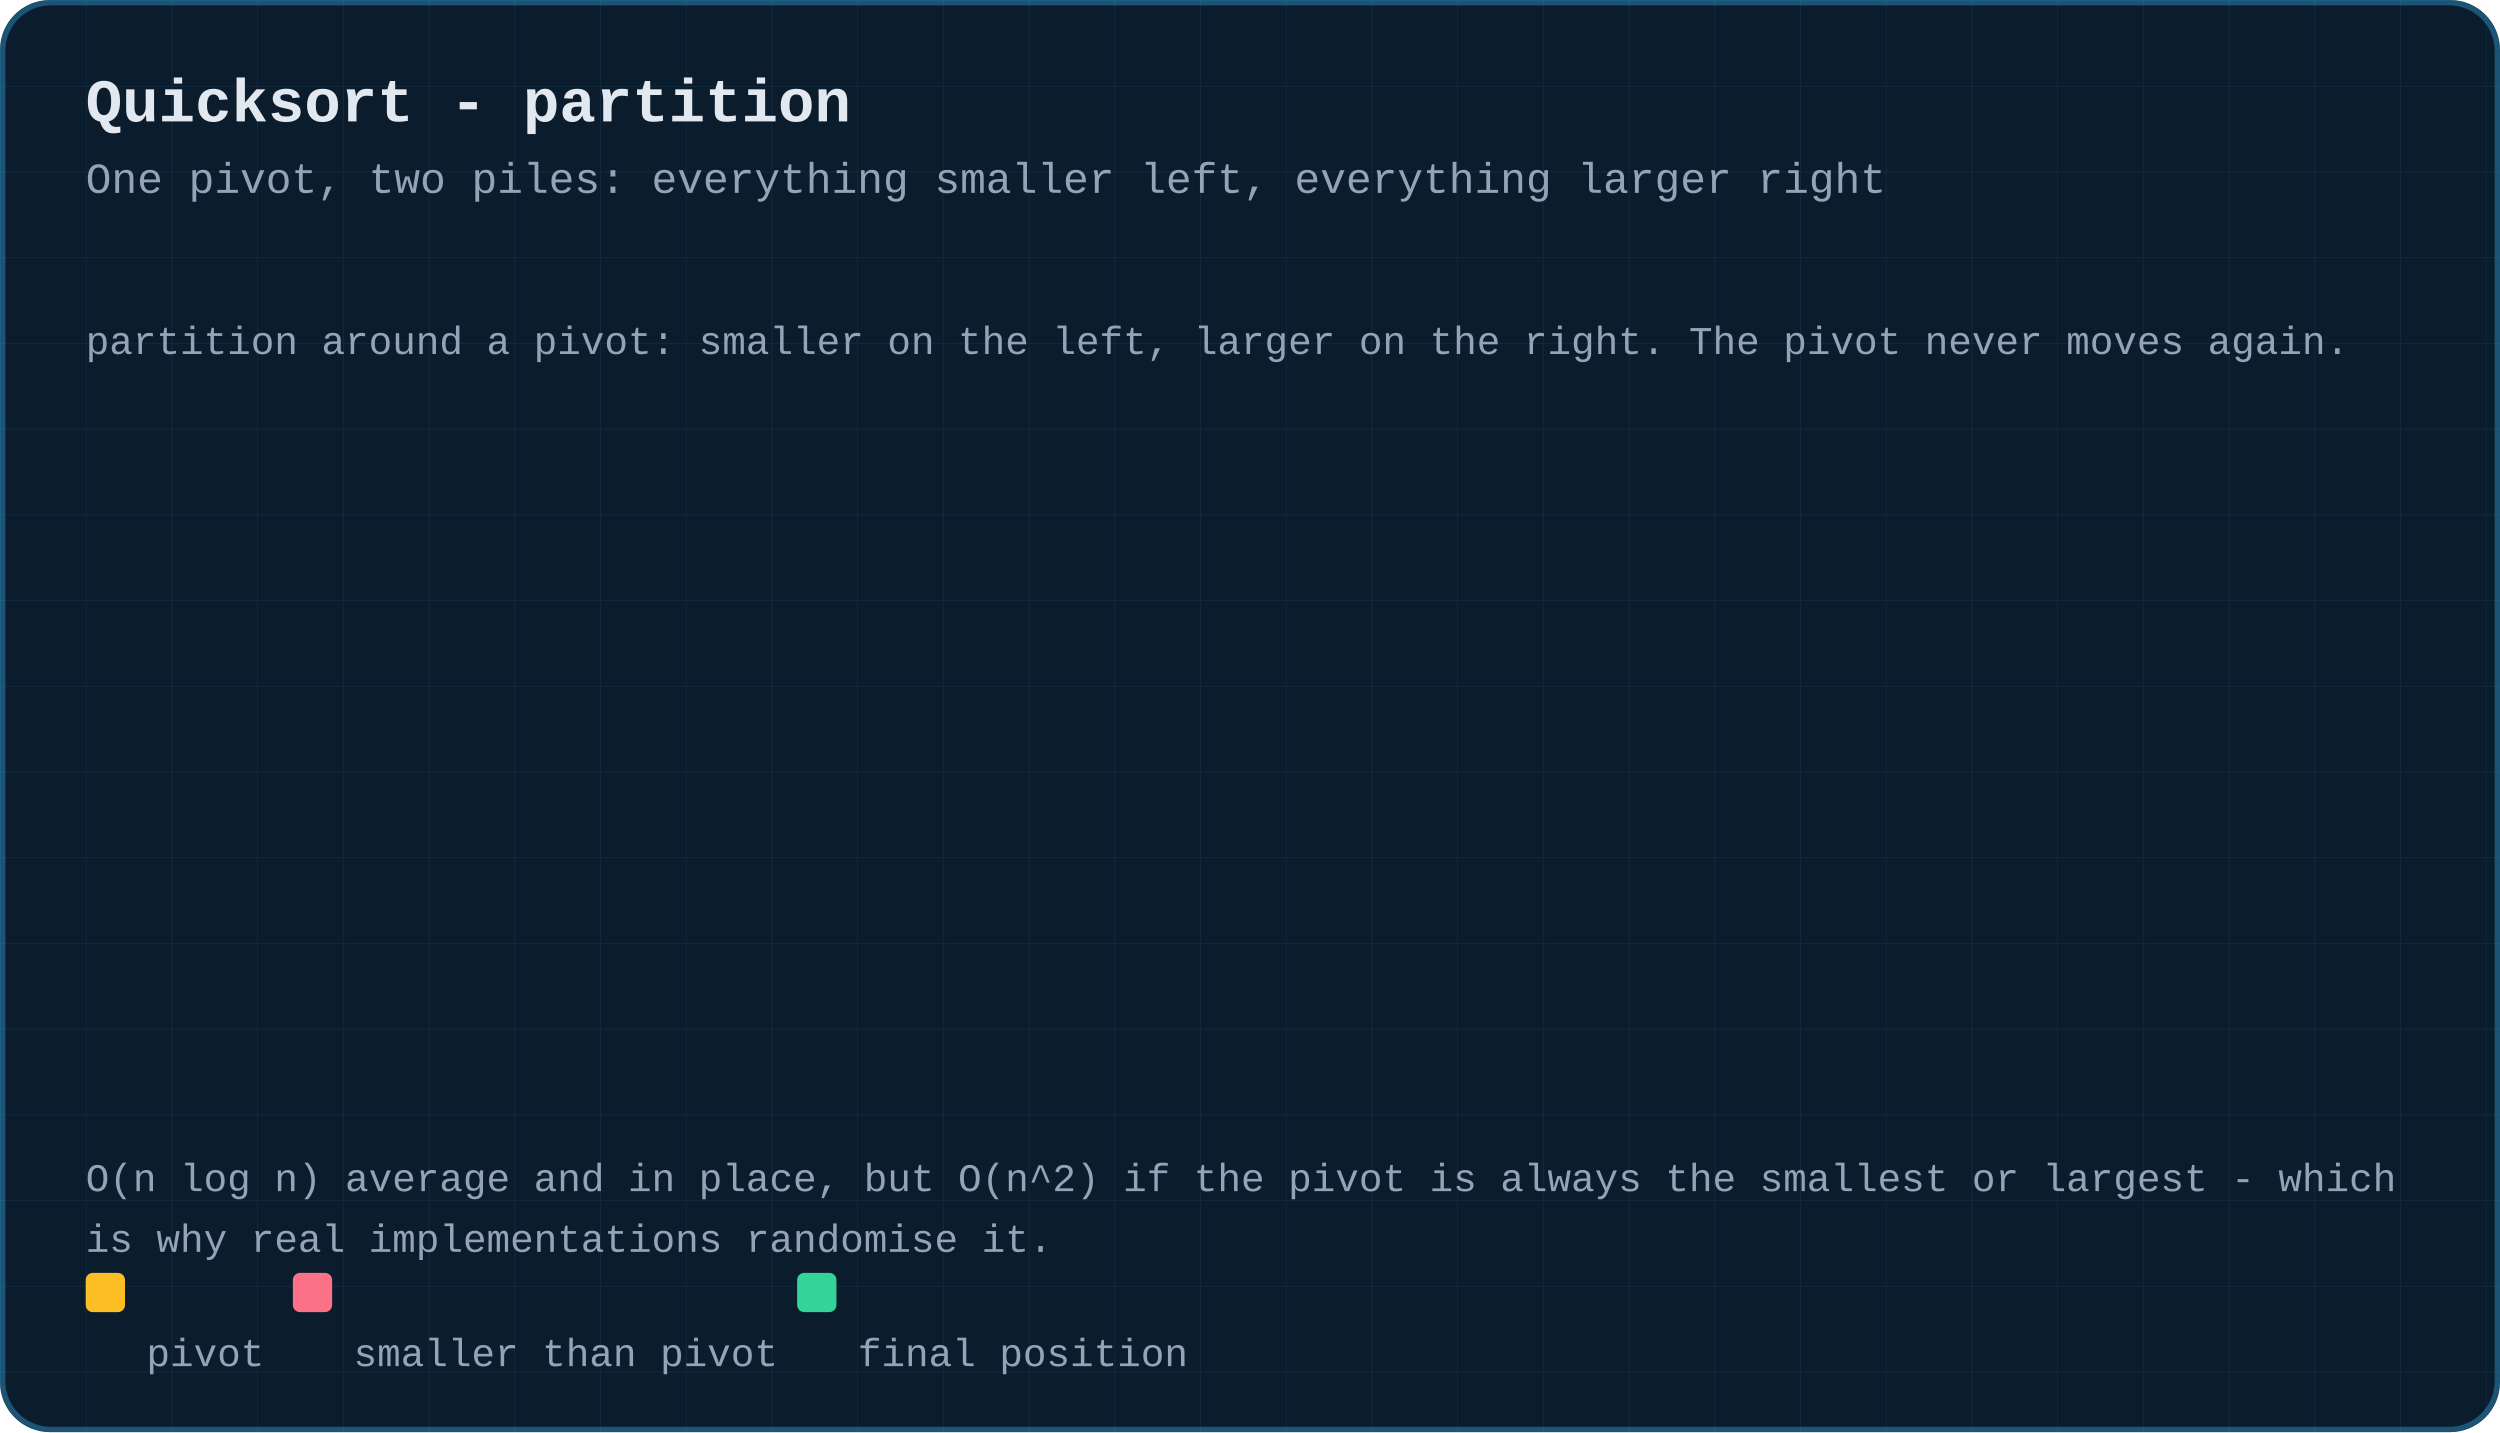
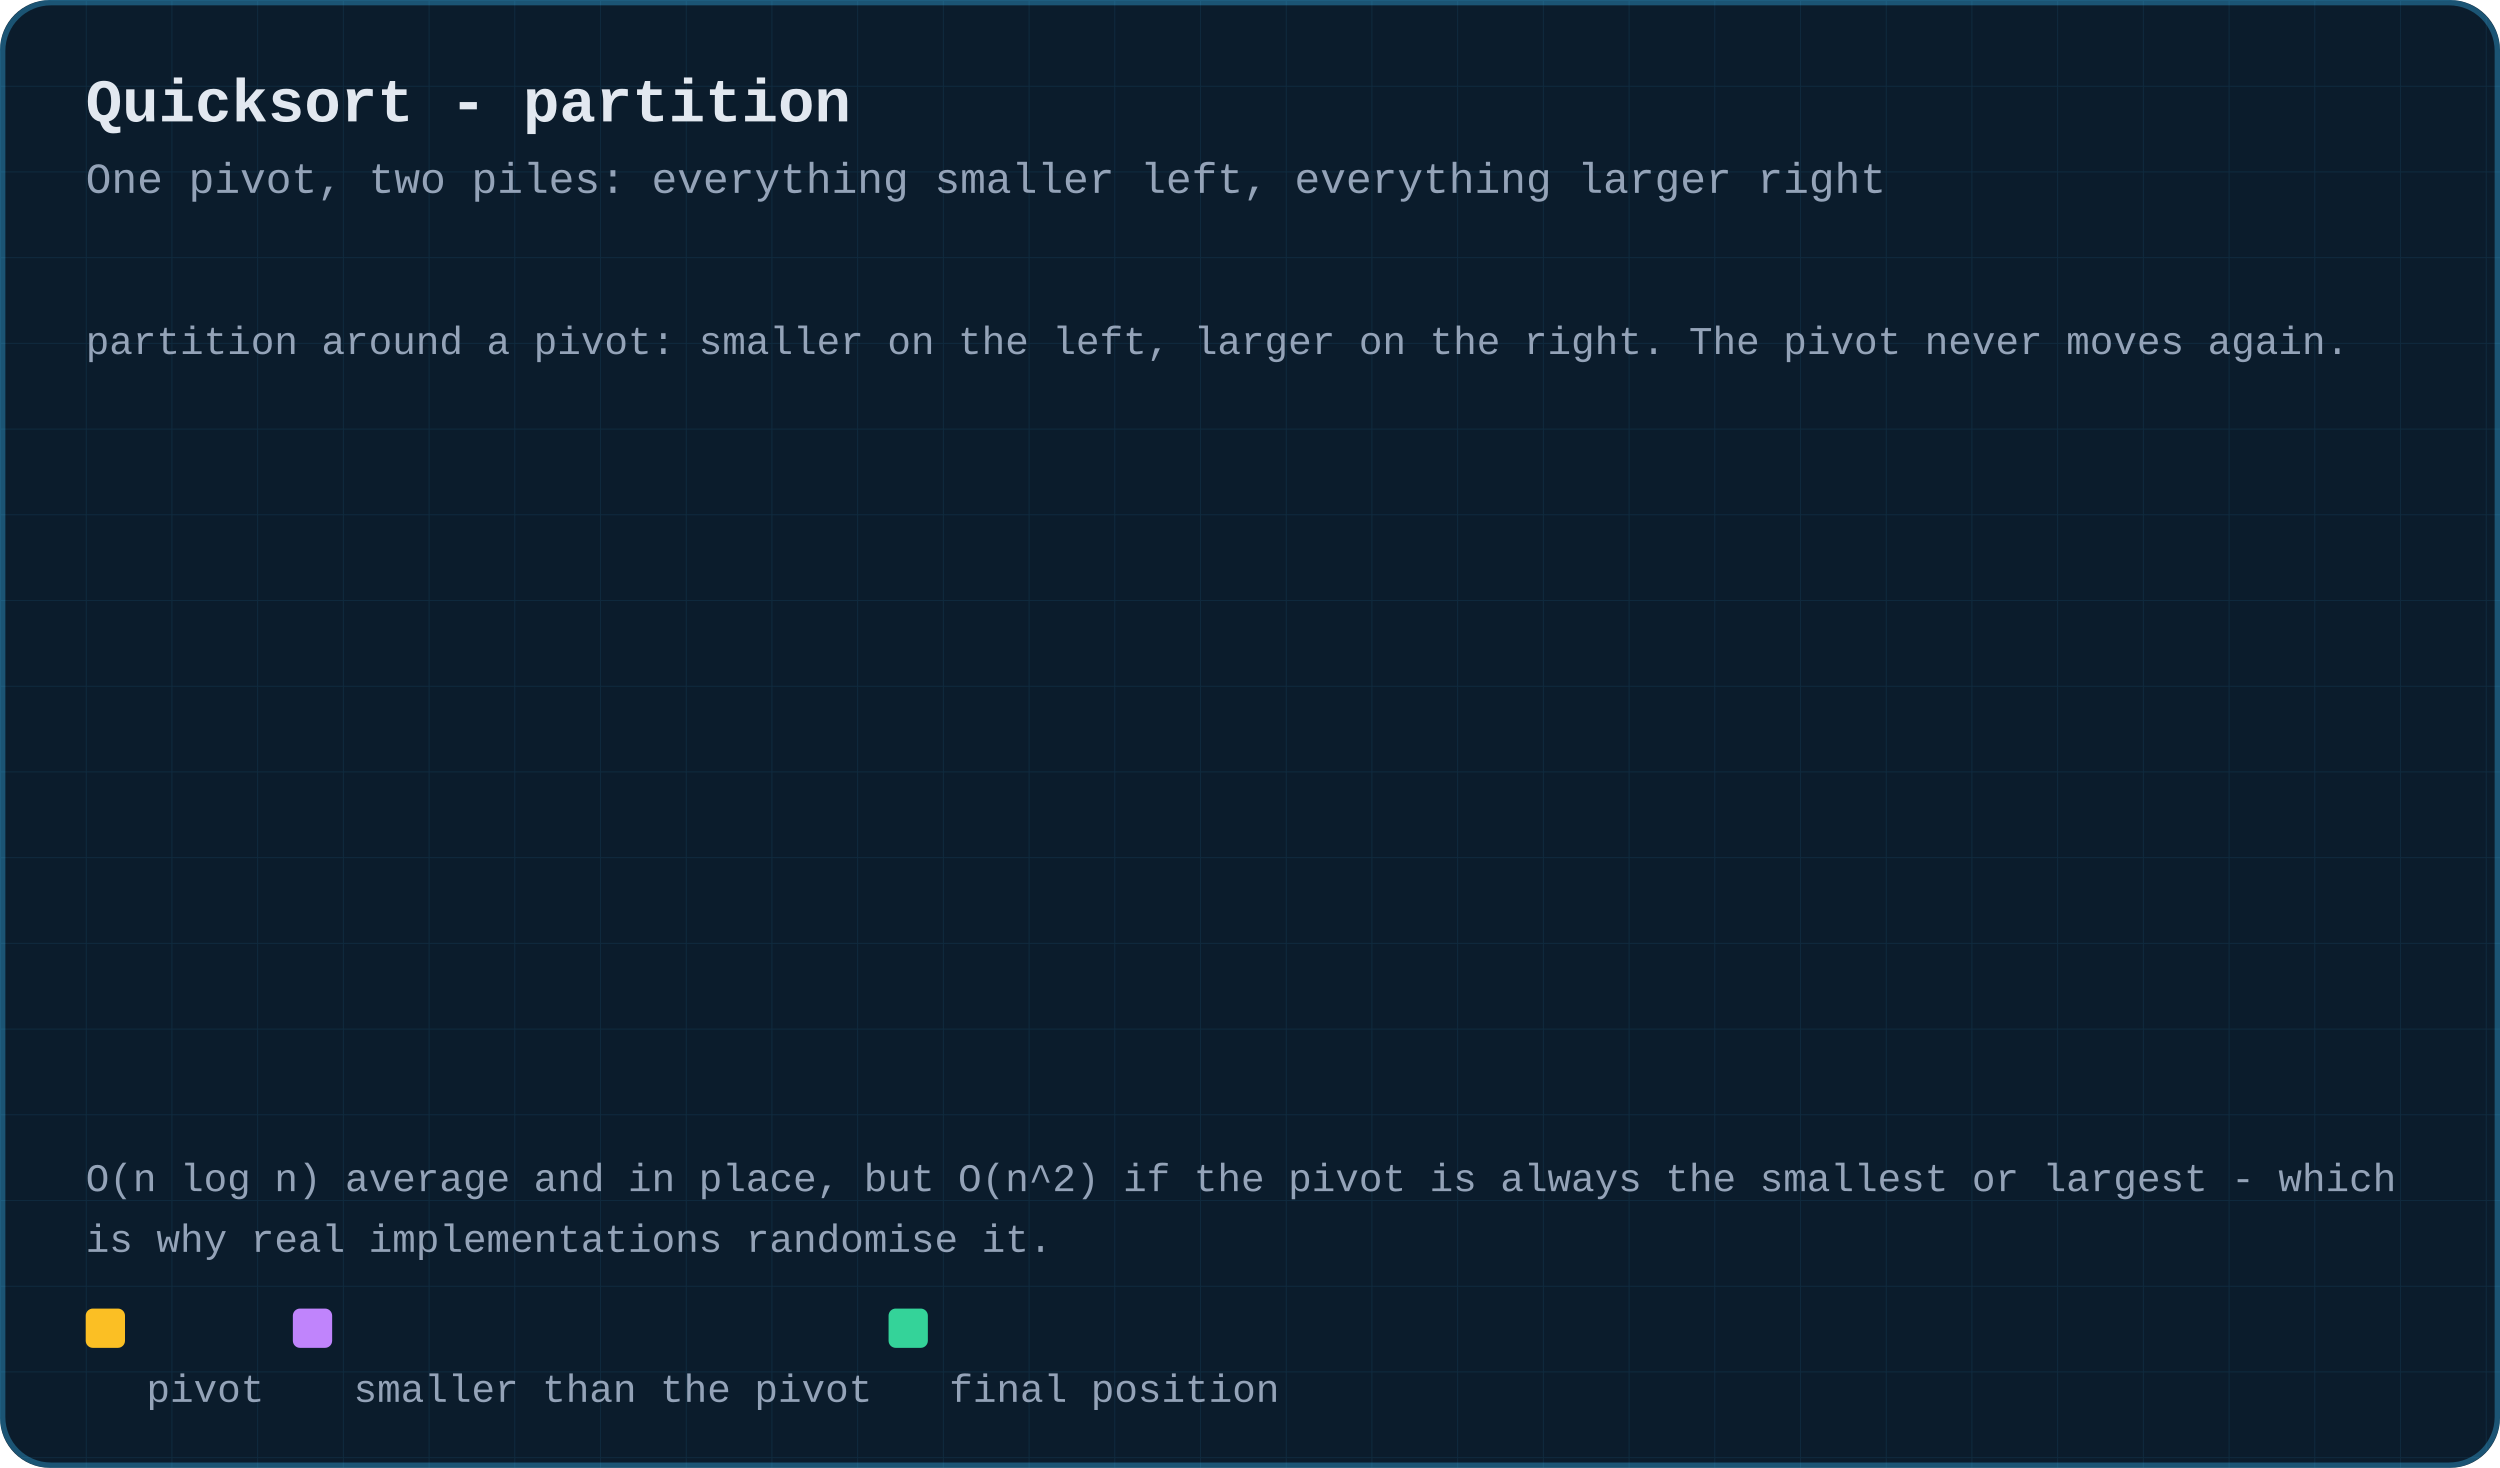
- <svg xmlns="http://www.w3.org/2000/svg" viewBox="0 0 700 401" width="700" height="401" role="img" aria-label="Animation: quicksort partitioning an array around a pivot and locking the pivot into place">
+ <svg xmlns="http://www.w3.org/2000/svg" viewBox="0 0 700 411" width="700" height="411" role="img" aria-label="Animation: quicksort partitioning an array around a pivot and locking the pivot into place">
  <defs>
    <pattern id="g" width="24" height="24" patternUnits="userSpaceOnUse">
      <path d="M24 0H0V24" fill="none" stroke="#38bdf8" stroke-width="0.5" opacity="0.09" />
    </pattern>
    <marker id="ar" viewBox="0 0 10 10" refX="9" refY="5" markerWidth="6" markerHeight="6" orient="auto-start-reverse">
      <path d="M0 0 L10 5 L0 10 z" fill="#38bdf8" />
    </marker>
    <marker id="ara" viewBox="0 0 10 10" refX="9" refY="5" markerWidth="6" markerHeight="6" orient="auto-start-reverse">
      <path d="M0 0 L10 5 L0 10 z" fill="#fbbf24" />
    </marker>
    <marker id="arg" viewBox="0 0 10 10" refX="9" refY="5" markerWidth="6" markerHeight="6" orient="auto-start-reverse">
      <path d="M0 0 L10 5 L0 10 z" fill="#34d399" />
    </marker>
  </defs>
  <style>
  text{font-family:ui-monospace, SFMono-Regular, Menlo, Consolas, 'Liberation Mono', monospace;dominant-baseline:middle}
  .title{fill:#e2e8f0;font-size:17px;font-weight:700;dominant-baseline:auto}
  .sub{fill:#94a3b8;font-size:12px;dominant-baseline:auto}
  .lbl{fill:#94a3b8;font-size:11px;text-anchor:middle}
  .lbl-l{fill:#94a3b8;font-size:11px}
  .val{fill:#e2e8f0;font-size:16px;text-anchor:middle;font-weight:600}
  .idx{fill:#64748b;font-size:10px;text-anchor:middle}
  .cell{fill:#0f2438;stroke:#38bdf8;stroke-width:1.5;rx:4}
  .step{fill:#fbbf24;font-size:12px;font-weight:700}
  .edge{stroke:#38bdf8;stroke-width:1.6;fill:none}
  .frm{opacity:0}
-   #fr0{animation:fk0 11s infinite}
+   #fr0{animation:fk0 12s infinite}
  @keyframes fk0{0%{opacity:1} 20.39%{opacity:1} 20.4%{opacity:0} 100%{opacity:0}}
-   #fr1{animation:fk1 11s infinite}
+   #fr1{animation:fk1 12s infinite}
  @keyframes fk1{0%{opacity:0} 20.39%{opacity:0} 20.4%{opacity:1} 36.79%{opacity:1} 36.8%{opacity:0} 100%{opacity:0}}
-   #fr2{animation:fk2 11s infinite}
+   #fr2{animation:fk2 12s infinite}
  @keyframes fk2{0%{opacity:0} 36.79%{opacity:0} 36.8%{opacity:1} 53.19%{opacity:1} 53.2%{opacity:0} 100%{opacity:0}}
-   #fr3{animation:fk3 11s infinite}
+   #fr3{animation:fk3 12s infinite}
  @keyframes fk3{0%{opacity:0} 53.19%{opacity:0} 53.2%{opacity:1} 69.59%{opacity:1} 69.6%{opacity:0} 100%{opacity:0}}
-   #fr4{animation:fk4 11s infinite}
+   #fr4{animation:fk4 12s infinite}
  @keyframes fk4{0%{opacity:0} 69.59%{opacity:0} 69.6%{opacity:1} 100%{opacity:1}}

  </style>
-   <rect x="0" y="0" width="700" height="401" rx="14" fill="#0b1c2c" />
-   <rect x="0" y="0" width="700" height="401" rx="14" fill="url(#g)" />
-   <rect x="0.75" y="0.75" width="698.5" height="399.5" rx="13.5" fill="none" stroke="#38bdf8" stroke-width="1.5" opacity="0.35" />
+   <rect x="0" y="0" width="700" height="411" rx="14" fill="#0b1c2c" />
+   <rect x="0" y="0" width="700" height="411" rx="14" fill="url(#g)" />
+   <rect x="0.75" y="0.75" width="698.5" height="409.5" rx="13.5" fill="none" stroke="#38bdf8" stroke-width="1.5" opacity="0.35" />
  <text class="title" x="24" y="34">Quicksort - partition</text>
  <text class="sub" x="24" y="54">One pivot, two piles: everything smaller left, everything larger right</text>
  <text class="lbl-l hdrline" x="24" y="96">partition around a pivot: smaller on the left, larger on the right. The pivot never moves again.</text>
  <g transform="translate(0,0.4)">
    <g id="fr0" class="frm">
      <g opacity="1">
-         <rect x="110" y="210" width="58" height="52" rx="5" fill="#0f2438" stroke="#38bdf8" stroke-width="2" />
-         <text x="139.0" y="236.0" font-size="16" font-weight="600" fill="#e2e8f0" text-anchor="middle" dominant-baseline="middle">38</text>
-       </g>
-       <text x="139.0" y="278" font-size="10" fill="#64748b" text-anchor="middle">0</text>
-       <g opacity="1">
-         <rect x="186" y="210" width="58" height="52" rx="5" fill="#0f2438" stroke="#38bdf8" stroke-width="2" />
-         <text x="215.0" y="236.0" font-size="16" font-weight="600" fill="#e2e8f0" text-anchor="middle" dominant-baseline="middle">27</text>
-       </g>
-       <text x="215.0" y="278" font-size="10" fill="#64748b" text-anchor="middle">1</text>
-       <g opacity="1">
-         <rect x="262" y="210" width="58" height="52" rx="5" fill="#0f2438" stroke="#38bdf8" stroke-width="2" />
-         <text x="291.0" y="236.0" font-size="16" font-weight="600" fill="#e2e8f0" text-anchor="middle" dominant-baseline="middle">43</text>
-       </g>
-       <text x="291.0" y="278" font-size="10" fill="#64748b" text-anchor="middle">2</text>
-       <g opacity="1">
-         <rect x="338" y="210" width="58" height="52" rx="5" fill="#0f2438" stroke="#38bdf8" stroke-width="2" />
-         <text x="367.0" y="236.0" font-size="16" font-weight="600" fill="#e2e8f0" text-anchor="middle" dominant-baseline="middle">9</text>
-       </g>
-       <text x="367.0" y="278" font-size="10" fill="#64748b" text-anchor="middle">3</text>
-       <g opacity="1">
-         <rect x="414" y="210" width="58" height="52" rx="5" fill="#0f2438" stroke="#38bdf8" stroke-width="2" />
-         <text x="443.0" y="236.0" font-size="16" font-weight="600" fill="#e2e8f0" text-anchor="middle" dominant-baseline="middle">82</text>
-       </g>
-       <text x="443.0" y="278" font-size="10" fill="#64748b" text-anchor="middle">4</text>
-       <g opacity="1">
-         <rect x="490" y="210" width="58" height="52" rx="5" fill="#0f2438" stroke="#fbbf24" stroke-width="2" />
-         <text x="519.0" y="236.0" font-size="16" font-weight="600" fill="#fbbf24" text-anchor="middle" dominant-baseline="middle">10</text>
-       </g>
-       <text x="519.0" y="278" font-size="10" fill="#64748b" text-anchor="middle">5</text>
-       <text class="step" x="24" y="150">choose the last element, 10, as the pivot</text>
+         <rect x="92" y="210" width="58" height="52" rx="5" fill="#0f2438" stroke="#38bdf8" stroke-width="2" />
+         <text x="121.0" y="236.0" font-size="16" font-weight="600" fill="#e2e8f0" text-anchor="middle" dominant-baseline="middle">10</text>
+       </g>
+       <text x="121.0" y="278" font-size="10" fill="#64748b" text-anchor="middle">0</text>
+       <g opacity="1">
+         <rect x="168" y="210" width="58" height="52" rx="5" fill="#0f2438" stroke="#38bdf8" stroke-width="2" />
+         <text x="197.0" y="236.0" font-size="16" font-weight="600" fill="#e2e8f0" text-anchor="middle" dominant-baseline="middle">80</text>
+       </g>
+       <text x="197.0" y="278" font-size="10" fill="#64748b" text-anchor="middle">1</text>
+       <g opacity="1">
+         <rect x="244" y="210" width="58" height="52" rx="5" fill="#0f2438" stroke="#38bdf8" stroke-width="2" />
+         <text x="273.0" y="236.0" font-size="16" font-weight="600" fill="#e2e8f0" text-anchor="middle" dominant-baseline="middle">30</text>
+       </g>
+       <text x="273.0" y="278" font-size="10" fill="#64748b" text-anchor="middle">2</text>
+       <g opacity="1">
+         <rect x="320" y="210" width="58" height="52" rx="5" fill="#0f2438" stroke="#38bdf8" stroke-width="2" />
+         <text x="349.0" y="236.0" font-size="16" font-weight="600" fill="#e2e8f0" text-anchor="middle" dominant-baseline="middle">90</text>
+       </g>
+       <text x="349.0" y="278" font-size="10" fill="#64748b" text-anchor="middle">3</text>
+       <g opacity="1">
+         <rect x="396" y="210" width="58" height="52" rx="5" fill="#0f2438" stroke="#38bdf8" stroke-width="2" />
+         <text x="425.0" y="236.0" font-size="16" font-weight="600" fill="#e2e8f0" text-anchor="middle" dominant-baseline="middle">40</text>
+       </g>
+       <text x="425.0" y="278" font-size="10" fill="#64748b" text-anchor="middle">4</text>
+       <g opacity="1">
+         <rect x="472" y="210" width="58" height="52" rx="5" fill="#0f2438" stroke="#38bdf8" stroke-width="2" />
+         <text x="501.0" y="236.0" font-size="16" font-weight="600" fill="#e2e8f0" text-anchor="middle" dominant-baseline="middle">50</text>
+       </g>
+       <text x="501.0" y="278" font-size="10" fill="#64748b" text-anchor="middle">5</text>
+       <g opacity="1">
+         <rect x="548" y="210" width="58" height="52" rx="5" fill="#0f2438" stroke="#fbbf24" stroke-width="2" />
+         <text x="577.0" y="236.0" font-size="16" font-weight="600" fill="#fbbf24" text-anchor="middle" dominant-baseline="middle">70</text>
+       </g>
+       <text x="577.0" y="278" font-size="10" fill="#64748b" text-anchor="middle">6</text>
+       <text class="step" x="24" y="150">choose the last element, 70, as the pivot</text>
    </g>
    <g id="fr1" class="frm">
      <g opacity="1">
-         <rect x="110" y="210" width="58" height="52" rx="5" fill="#0f2438" stroke="#38bdf8" stroke-width="2" />
-         <text x="139.0" y="236.0" font-size="16" font-weight="600" fill="#e2e8f0" text-anchor="middle" dominant-baseline="middle">38</text>
-       </g>
-       <text x="139.0" y="278" font-size="10" fill="#64748b" text-anchor="middle">0</text>
-       <g opacity="1">
-         <rect x="186" y="210" width="58" height="52" rx="5" fill="#0f2438" stroke="#fb7185" stroke-width="2" />
-         <text x="215.0" y="236.0" font-size="16" font-weight="600" fill="#fb7185" text-anchor="middle" dominant-baseline="middle">27</text>
-       </g>
-       <text x="215.0" y="278" font-size="10" fill="#64748b" text-anchor="middle">1</text>
-       <g opacity="1">
-         <rect x="262" y="210" width="58" height="52" rx="5" fill="#0f2438" stroke="#38bdf8" stroke-width="2" />
-         <text x="291.0" y="236.0" font-size="16" font-weight="600" fill="#e2e8f0" text-anchor="middle" dominant-baseline="middle">43</text>
-       </g>
-       <text x="291.0" y="278" font-size="10" fill="#64748b" text-anchor="middle">2</text>
-       <g opacity="1">
-         <rect x="338" y="210" width="58" height="52" rx="5" fill="#0f2438" stroke="#fb7185" stroke-width="2" />
-         <text x="367.0" y="236.0" font-size="16" font-weight="600" fill="#fb7185" text-anchor="middle" dominant-baseline="middle">9</text>
-       </g>
-       <text x="367.0" y="278" font-size="10" fill="#64748b" text-anchor="middle">3</text>
-       <g opacity="1">
-         <rect x="414" y="210" width="58" height="52" rx="5" fill="#0f2438" stroke="#38bdf8" stroke-width="2" />
-         <text x="443.0" y="236.0" font-size="16" font-weight="600" fill="#e2e8f0" text-anchor="middle" dominant-baseline="middle">82</text>
-       </g>
-       <text x="443.0" y="278" font-size="10" fill="#64748b" text-anchor="middle">4</text>
-       <g opacity="1">
-         <rect x="490" y="210" width="58" height="52" rx="5" fill="#0f2438" stroke="#fbbf24" stroke-width="2" />
-         <text x="519.0" y="236.0" font-size="16" font-weight="600" fill="#fbbf24" text-anchor="middle" dominant-baseline="middle">10</text>
-       </g>
-       <text x="519.0" y="278" font-size="10" fill="#64748b" text-anchor="middle">5</text>
-       <text class="step" x="24" y="150">walk left to right: 27 and 9 are smaller than the pivot, so they belong on its left</text>
+         <rect x="92" y="210" width="58" height="52" rx="5" fill="#0f2438" stroke="#38bdf8" stroke-width="2" />
+         <text x="121.0" y="236.0" font-size="16" font-weight="600" fill="#e2e8f0" text-anchor="middle" dominant-baseline="middle">10</text>
+       </g>
+       <text x="121.0" y="278" font-size="10" fill="#64748b" text-anchor="middle">0</text>
+       <g opacity="1">
+         <rect x="168" y="210" width="58" height="52" rx="5" fill="#0f2438" stroke="#38bdf8" stroke-width="2" />
+         <text x="197.0" y="236.0" font-size="16" font-weight="600" fill="#e2e8f0" text-anchor="middle" dominant-baseline="middle">80</text>
+       </g>
+       <text x="197.0" y="278" font-size="10" fill="#64748b" text-anchor="middle">1</text>
+       <g opacity="1">
+         <rect x="244" y="210" width="58" height="52" rx="5" fill="#0f2438" stroke="#38bdf8" stroke-width="2" />
+         <text x="273.0" y="236.0" font-size="16" font-weight="600" fill="#e2e8f0" text-anchor="middle" dominant-baseline="middle">30</text>
+       </g>
+       <text x="273.0" y="278" font-size="10" fill="#64748b" text-anchor="middle">2</text>
+       <g opacity="1">
+         <rect x="320" y="210" width="58" height="52" rx="5" fill="#0f2438" stroke="#38bdf8" stroke-width="2" />
+         <text x="349.0" y="236.0" font-size="16" font-weight="600" fill="#e2e8f0" text-anchor="middle" dominant-baseline="middle">90</text>
+       </g>
+       <text x="349.0" y="278" font-size="10" fill="#64748b" text-anchor="middle">3</text>
+       <g opacity="1">
+         <rect x="396" y="210" width="58" height="52" rx="5" fill="#0f2438" stroke="#38bdf8" stroke-width="2" />
+         <text x="425.0" y="236.0" font-size="16" font-weight="600" fill="#e2e8f0" text-anchor="middle" dominant-baseline="middle">40</text>
+       </g>
+       <text x="425.0" y="278" font-size="10" fill="#64748b" text-anchor="middle">4</text>
+       <g opacity="1">
+         <rect x="472" y="210" width="58" height="52" rx="5" fill="#0f2438" stroke="#38bdf8" stroke-width="2" />
+         <text x="501.0" y="236.0" font-size="16" font-weight="600" fill="#e2e8f0" text-anchor="middle" dominant-baseline="middle">50</text>
+       </g>
+       <text x="501.0" y="278" font-size="10" fill="#64748b" text-anchor="middle">5</text>
+       <g opacity="1">
+         <rect x="548" y="210" width="58" height="52" rx="5" fill="#0f2438" stroke="#fbbf24" stroke-width="2" />
+         <text x="577.0" y="236.0" font-size="16" font-weight="600" fill="#fbbf24" text-anchor="middle" dominant-baseline="middle">70</text>
+       </g>
+       <text x="577.0" y="278" font-size="10" fill="#64748b" text-anchor="middle">6</text>
+       <rect x="92" y="210" width="58" height="52" rx="5" fill="none" stroke="#c084fc" stroke-width="2.4" />
+       <rect x="244" y="210" width="58" height="52" rx="5" fill="none" stroke="#c084fc" stroke-width="2.4" />
+       <rect x="396" y="210" width="58" height="52" rx="5" fill="none" stroke="#c084fc" stroke-width="2.4" />
+       <rect x="472" y="210" width="58" height="52" rx="5" fill="none" stroke="#c084fc" stroke-width="2.4" />
+       <text class="step" x="24" y="150">walk left to right: 10, 30, 40 and 50 are all smaller than 70, so they belong on its left</text>
    </g>
    <g id="fr2" class="frm">
      <g opacity="1">
-         <rect x="110" y="210" width="58" height="52" rx="5" fill="#0f2438" stroke="#fb7185" stroke-width="2" />
-         <text x="139.0" y="236.0" font-size="16" font-weight="600" fill="#fb7185" text-anchor="middle" dominant-baseline="middle">9</text>
-       </g>
-       <text x="139.0" y="278" font-size="10" fill="#64748b" text-anchor="middle">0</text>
-       <g opacity="1">
-         <rect x="186" y="210" width="58" height="52" rx="5" fill="#0f2438" stroke="#fb7185" stroke-width="2" />
-         <text x="215.0" y="236.0" font-size="16" font-weight="600" fill="#fb7185" text-anchor="middle" dominant-baseline="middle">27</text>
-       </g>
-       <text x="215.0" y="278" font-size="10" fill="#64748b" text-anchor="middle">1</text>
-       <g opacity="1">
-         <rect x="262" y="210" width="58" height="52" rx="5" fill="#0f2438" stroke="#38bdf8" stroke-width="2" />
-         <text x="291.0" y="236.0" font-size="16" font-weight="600" fill="#e2e8f0" text-anchor="middle" dominant-baseline="middle">38</text>
-       </g>
-       <text x="291.0" y="278" font-size="10" fill="#64748b" text-anchor="middle">2</text>
-       <g opacity="1">
-         <rect x="338" y="210" width="58" height="52" rx="5" fill="#0f2438" stroke="#38bdf8" stroke-width="2" />
-         <text x="367.0" y="236.0" font-size="16" font-weight="600" fill="#e2e8f0" text-anchor="middle" dominant-baseline="middle">43</text>
-       </g>
-       <text x="367.0" y="278" font-size="10" fill="#64748b" text-anchor="middle">3</text>
-       <g opacity="1">
-         <rect x="414" y="210" width="58" height="52" rx="5" fill="#0f2438" stroke="#38bdf8" stroke-width="2" />
-         <text x="443.0" y="236.0" font-size="16" font-weight="600" fill="#e2e8f0" text-anchor="middle" dominant-baseline="middle">82</text>
-       </g>
-       <text x="443.0" y="278" font-size="10" fill="#64748b" text-anchor="middle">4</text>
-       <g opacity="1">
-         <rect x="490" y="210" width="58" height="52" rx="5" fill="#0f2438" stroke="#fbbf24" stroke-width="2" />
-         <text x="519.0" y="236.0" font-size="16" font-weight="600" fill="#fbbf24" text-anchor="middle" dominant-baseline="middle">10</text>
-       </g>
-       <text x="519.0" y="278" font-size="10" fill="#64748b" text-anchor="middle">5</text>
-       <text class="step" x="24" y="150">swap the small ones to the front as you find them</text>
+         <rect x="92" y="210" width="58" height="52" rx="5" fill="#0f2438" stroke="#38bdf8" stroke-width="2" />
+         <text x="121.0" y="236.0" font-size="16" font-weight="600" fill="#e2e8f0" text-anchor="middle" dominant-baseline="middle">10</text>
+       </g>
+       <text x="121.0" y="278" font-size="10" fill="#64748b" text-anchor="middle">0</text>
+       <g opacity="1">
+         <rect x="168" y="210" width="58" height="52" rx="5" fill="#0f2438" stroke="#38bdf8" stroke-width="2" />
+         <text x="197.0" y="236.0" font-size="16" font-weight="600" fill="#e2e8f0" text-anchor="middle" dominant-baseline="middle">30</text>
+       </g>
+       <text x="197.0" y="278" font-size="10" fill="#64748b" text-anchor="middle">1</text>
+       <g opacity="1">
+         <rect x="244" y="210" width="58" height="52" rx="5" fill="#0f2438" stroke="#38bdf8" stroke-width="2" />
+         <text x="273.0" y="236.0" font-size="16" font-weight="600" fill="#e2e8f0" text-anchor="middle" dominant-baseline="middle">40</text>
+       </g>
+       <text x="273.0" y="278" font-size="10" fill="#64748b" text-anchor="middle">2</text>
+       <g opacity="1">
+         <rect x="320" y="210" width="58" height="52" rx="5" fill="#0f2438" stroke="#38bdf8" stroke-width="2" />
+         <text x="349.0" y="236.0" font-size="16" font-weight="600" fill="#e2e8f0" text-anchor="middle" dominant-baseline="middle">50</text>
+       </g>
+       <text x="349.0" y="278" font-size="10" fill="#64748b" text-anchor="middle">3</text>
+       <g opacity="1">
+         <rect x="396" y="210" width="58" height="52" rx="5" fill="#0f2438" stroke="#38bdf8" stroke-width="2" />
+         <text x="425.0" y="236.0" font-size="16" font-weight="600" fill="#e2e8f0" text-anchor="middle" dominant-baseline="middle">80</text>
+       </g>
+       <text x="425.0" y="278" font-size="10" fill="#64748b" text-anchor="middle">4</text>
+       <g opacity="1">
+         <rect x="472" y="210" width="58" height="52" rx="5" fill="#0f2438" stroke="#38bdf8" stroke-width="2" />
+         <text x="501.0" y="236.0" font-size="16" font-weight="600" fill="#e2e8f0" text-anchor="middle" dominant-baseline="middle">90</text>
+       </g>
+       <text x="501.0" y="278" font-size="10" fill="#64748b" text-anchor="middle">5</text>
+       <g opacity="1">
+         <rect x="548" y="210" width="58" height="52" rx="5" fill="#0f2438" stroke="#fbbf24" stroke-width="2" />
+         <text x="577.0" y="236.0" font-size="16" font-weight="600" fill="#fbbf24" text-anchor="middle" dominant-baseline="middle">70</text>
+       </g>
+       <text x="577.0" y="278" font-size="10" fill="#64748b" text-anchor="middle">6</text>
+       <rect x="92" y="210" width="58" height="52" rx="5" fill="none" stroke="#c084fc" stroke-width="2.4" />
+       <rect x="168" y="210" width="58" height="52" rx="5" fill="none" stroke="#c084fc" stroke-width="2.4" />
+       <rect x="244" y="210" width="58" height="52" rx="5" fill="none" stroke="#c084fc" stroke-width="2.4" />
+       <rect x="320" y="210" width="58" height="52" rx="5" fill="none" stroke="#c084fc" stroke-width="2.4" />
+       <text class="step" x="24" y="150">swap each smaller value toward the front as you meet it</text>
    </g>
    <g id="fr3" class="frm">
      <g opacity="1">
-         <rect x="110" y="210" width="58" height="52" rx="5" fill="#0f2438" stroke="#38bdf8" stroke-width="2" />
-         <text x="139.0" y="236.0" font-size="16" font-weight="600" fill="#e2e8f0" text-anchor="middle" dominant-baseline="middle">9</text>
-       </g>
-       <text x="139.0" y="278" font-size="10" fill="#64748b" text-anchor="middle">0</text>
-       <g opacity="1">
-         <rect x="186" y="210" width="58" height="52" rx="5" fill="#0f2438" stroke="#34d399" stroke-width="2" />
-         <text x="215.0" y="236.0" font-size="16" font-weight="600" fill="#34d399" text-anchor="middle" dominant-baseline="middle">10</text>
-       </g>
-       <text x="215.0" y="278" font-size="10" fill="#64748b" text-anchor="middle">1</text>
-       <g opacity="1">
-         <rect x="262" y="210" width="58" height="52" rx="5" fill="#0f2438" stroke="#38bdf8" stroke-width="2" />
-         <text x="291.0" y="236.0" font-size="16" font-weight="600" fill="#e2e8f0" text-anchor="middle" dominant-baseline="middle">38</text>
-       </g>
-       <text x="291.0" y="278" font-size="10" fill="#64748b" text-anchor="middle">2</text>
-       <g opacity="1">
-         <rect x="338" y="210" width="58" height="52" rx="5" fill="#0f2438" stroke="#38bdf8" stroke-width="2" />
-         <text x="367.0" y="236.0" font-size="16" font-weight="600" fill="#e2e8f0" text-anchor="middle" dominant-baseline="middle">43</text>
-       </g>
-       <text x="367.0" y="278" font-size="10" fill="#64748b" text-anchor="middle">3</text>
-       <g opacity="1">
-         <rect x="414" y="210" width="58" height="52" rx="5" fill="#0f2438" stroke="#38bdf8" stroke-width="2" />
-         <text x="443.0" y="236.0" font-size="16" font-weight="600" fill="#e2e8f0" text-anchor="middle" dominant-baseline="middle">82</text>
-       </g>
-       <text x="443.0" y="278" font-size="10" fill="#64748b" text-anchor="middle">4</text>
-       <g opacity="1">
-         <rect x="490" y="210" width="58" height="52" rx="5" fill="#0f2438" stroke="#38bdf8" stroke-width="2" />
-         <text x="519.0" y="236.0" font-size="16" font-weight="600" fill="#e2e8f0" text-anchor="middle" dominant-baseline="middle">27</text>
-       </g>
-       <text x="519.0" y="278" font-size="10" fill="#64748b" text-anchor="middle">5</text>
-       <text class="step" x="24" y="150">drop the pivot into the boundary. 10 is now in its final position, forever.</text>
+         <rect x="92" y="210" width="58" height="52" rx="5" fill="#0f2438" stroke="#38bdf8" stroke-width="2" />
+         <text x="121.0" y="236.0" font-size="16" font-weight="600" fill="#e2e8f0" text-anchor="middle" dominant-baseline="middle">10</text>
+       </g>
+       <text x="121.0" y="278" font-size="10" fill="#64748b" text-anchor="middle">0</text>
+       <g opacity="1">
+         <rect x="168" y="210" width="58" height="52" rx="5" fill="#0f2438" stroke="#38bdf8" stroke-width="2" />
+         <text x="197.0" y="236.0" font-size="16" font-weight="600" fill="#e2e8f0" text-anchor="middle" dominant-baseline="middle">30</text>
+       </g>
+       <text x="197.0" y="278" font-size="10" fill="#64748b" text-anchor="middle">1</text>
+       <g opacity="1">
+         <rect x="244" y="210" width="58" height="52" rx="5" fill="#0f2438" stroke="#38bdf8" stroke-width="2" />
+         <text x="273.0" y="236.0" font-size="16" font-weight="600" fill="#e2e8f0" text-anchor="middle" dominant-baseline="middle">40</text>
+       </g>
+       <text x="273.0" y="278" font-size="10" fill="#64748b" text-anchor="middle">2</text>
+       <g opacity="1">
+         <rect x="320" y="210" width="58" height="52" rx="5" fill="#0f2438" stroke="#38bdf8" stroke-width="2" />
+         <text x="349.0" y="236.0" font-size="16" font-weight="600" fill="#e2e8f0" text-anchor="middle" dominant-baseline="middle">50</text>
+       </g>
+       <text x="349.0" y="278" font-size="10" fill="#64748b" text-anchor="middle">3</text>
+       <g opacity="1">
+         <rect x="396" y="210" width="58" height="52" rx="5" fill="#0f2438" stroke="#34d399" stroke-width="2" />
+         <text x="425.0" y="236.0" font-size="16" font-weight="600" fill="#34d399" text-anchor="middle" dominant-baseline="middle">70</text>
+       </g>
+       <text x="425.0" y="278" font-size="10" fill="#64748b" text-anchor="middle">4</text>
+       <g opacity="1">
+         <rect x="472" y="210" width="58" height="52" rx="5" fill="#0f2438" stroke="#38bdf8" stroke-width="2" />
+         <text x="501.0" y="236.0" font-size="16" font-weight="600" fill="#e2e8f0" text-anchor="middle" dominant-baseline="middle">90</text>
+       </g>
+       <text x="501.0" y="278" font-size="10" fill="#64748b" text-anchor="middle">5</text>
+       <g opacity="1">
+         <rect x="548" y="210" width="58" height="52" rx="5" fill="#0f2438" stroke="#38bdf8" stroke-width="2" />
+         <text x="577.0" y="236.0" font-size="16" font-weight="600" fill="#e2e8f0" text-anchor="middle" dominant-baseline="middle">80</text>
+       </g>
+       <text x="577.0" y="278" font-size="10" fill="#64748b" text-anchor="middle">6</text>
+       <text class="step" x="24" y="150">swap the pivot into the boundary. 70 is now in its final position, forever.</text>
    </g>
    <g id="fr4" class="frm">
      <g opacity="1">
-         <rect x="110" y="210" width="58" height="52" rx="5" fill="#0f2438" stroke="#38bdf8" stroke-width="2" />
-         <text x="139.0" y="236.0" font-size="16" font-weight="600" fill="#e2e8f0" text-anchor="middle" dominant-baseline="middle">9</text>
-       </g>
-       <text x="139.0" y="278" font-size="10" fill="#64748b" text-anchor="middle">0</text>
-       <g opacity="1">
-         <rect x="186" y="210" width="58" height="52" rx="5" fill="#0f2438" stroke="#34d399" stroke-width="2" />
-         <text x="215.0" y="236.0" font-size="16" font-weight="600" fill="#34d399" text-anchor="middle" dominant-baseline="middle">10</text>
-       </g>
-       <text x="215.0" y="278" font-size="10" fill="#64748b" text-anchor="middle">1</text>
-       <g opacity="1">
-         <rect x="262" y="210" width="58" height="52" rx="5" fill="#0f2438" stroke="#38bdf8" stroke-width="2" />
-         <text x="291.0" y="236.0" font-size="16" font-weight="600" fill="#e2e8f0" text-anchor="middle" dominant-baseline="middle">38</text>
-       </g>
-       <text x="291.0" y="278" font-size="10" fill="#64748b" text-anchor="middle">2</text>
-       <g opacity="1">
-         <rect x="338" y="210" width="58" height="52" rx="5" fill="#0f2438" stroke="#38bdf8" stroke-width="2" />
-         <text x="367.0" y="236.0" font-size="16" font-weight="600" fill="#e2e8f0" text-anchor="middle" dominant-baseline="middle">43</text>
-       </g>
-       <text x="367.0" y="278" font-size="10" fill="#64748b" text-anchor="middle">3</text>
-       <g opacity="1">
-         <rect x="414" y="210" width="58" height="52" rx="5" fill="#0f2438" stroke="#38bdf8" stroke-width="2" />
-         <text x="443.0" y="236.0" font-size="16" font-weight="600" fill="#e2e8f0" text-anchor="middle" dominant-baseline="middle">82</text>
-       </g>
-       <text x="443.0" y="278" font-size="10" fill="#64748b" text-anchor="middle">4</text>
-       <g opacity="1">
-         <rect x="490" y="210" width="58" height="52" rx="5" fill="#0f2438" stroke="#38bdf8" stroke-width="2" />
-         <text x="519.0" y="236.0" font-size="16" font-weight="600" fill="#e2e8f0" text-anchor="middle" dominant-baseline="middle">27</text>
-       </g>
-       <text x="519.0" y="278" font-size="10" fill="#64748b" text-anchor="middle">5</text>
-       <text class="step" x="24" y="150">recurse on the left part and the right part - each is a smaller independent problem</text>
+         <rect x="92" y="210" width="58" height="52" rx="5" fill="#0f2438" stroke="#38bdf8" stroke-width="2" />
+         <text x="121.0" y="236.0" font-size="16" font-weight="600" fill="#e2e8f0" text-anchor="middle" dominant-baseline="middle">10</text>
+       </g>
+       <text x="121.0" y="278" font-size="10" fill="#64748b" text-anchor="middle">0</text>
+       <g opacity="1">
+         <rect x="168" y="210" width="58" height="52" rx="5" fill="#0f2438" stroke="#38bdf8" stroke-width="2" />
+         <text x="197.0" y="236.0" font-size="16" font-weight="600" fill="#e2e8f0" text-anchor="middle" dominant-baseline="middle">30</text>
+       </g>
+       <text x="197.0" y="278" font-size="10" fill="#64748b" text-anchor="middle">1</text>
+       <g opacity="1">
+         <rect x="244" y="210" width="58" height="52" rx="5" fill="#0f2438" stroke="#38bdf8" stroke-width="2" />
+         <text x="273.0" y="236.0" font-size="16" font-weight="600" fill="#e2e8f0" text-anchor="middle" dominant-baseline="middle">40</text>
+       </g>
+       <text x="273.0" y="278" font-size="10" fill="#64748b" text-anchor="middle">2</text>
+       <g opacity="1">
+         <rect x="320" y="210" width="58" height="52" rx="5" fill="#0f2438" stroke="#38bdf8" stroke-width="2" />
+         <text x="349.0" y="236.0" font-size="16" font-weight="600" fill="#e2e8f0" text-anchor="middle" dominant-baseline="middle">50</text>
+       </g>
+       <text x="349.0" y="278" font-size="10" fill="#64748b" text-anchor="middle">3</text>
+       <g opacity="1">
+         <rect x="396" y="210" width="58" height="52" rx="5" fill="#0f2438" stroke="#34d399" stroke-width="2" />
+         <text x="425.0" y="236.0" font-size="16" font-weight="600" fill="#34d399" text-anchor="middle" dominant-baseline="middle">70</text>
+       </g>
+       <text x="425.0" y="278" font-size="10" fill="#64748b" text-anchor="middle">4</text>
+       <g opacity="1">
+         <rect x="472" y="210" width="58" height="52" rx="5" fill="#0f2438" stroke="#38bdf8" stroke-width="2" />
+         <text x="501.0" y="236.0" font-size="16" font-weight="600" fill="#e2e8f0" text-anchor="middle" dominant-baseline="middle">90</text>
+       </g>
+       <text x="501.0" y="278" font-size="10" fill="#64748b" text-anchor="middle">5</text>
+       <g opacity="1">
+         <rect x="548" y="210" width="58" height="52" rx="5" fill="#0f2438" stroke="#38bdf8" stroke-width="2" />
+         <text x="577.0" y="236.0" font-size="16" font-weight="600" fill="#e2e8f0" text-anchor="middle" dominant-baseline="middle">80</text>
+       </g>
+       <text x="577.0" y="278" font-size="10" fill="#64748b" text-anchor="middle">6</text>
+       <text class="step" x="24" y="150">everything left of 70 is smaller, everything right is larger - recurse on each side</text>
    </g>
    <text class="lbl-l" x="24" y="330" style="fill:#94a3b8">
      <tspan x="24" dy="0">O(n log n) average and in place, but O(n^2) if the pivot is always the smallest or largest - which</tspan>
      <tspan x="24" dy="17">is why real implementations randomise it.</tspan>
    </text>
-     <rect x="24" y="356" width="11" height="11" rx="2" fill="#fbbf24" />
-     <text class="lbl-l" x="41" y="379">pivot</text>
-     <rect x="82.0" y="356" width="11" height="11" rx="2" fill="#fb7185" />
-     <text class="lbl-l" x="99.0" y="379">smaller than pivot</text>
-     <rect x="223.2" y="356" width="11" height="11" rx="2" fill="#34d399" />
-     <text class="lbl-l" x="240.2" y="379">final position</text>
+     <rect x="24" y="366" width="11" height="11" rx="2" fill="#fbbf24" />
+     <text class="lbl-l" x="41" y="389">pivot</text>
+     <rect x="82.0" y="366" width="11" height="11" rx="2" fill="#c084fc" />
+     <text class="lbl-l" x="99.0" y="389">smaller than the pivot</text>
+     <rect x="248.8" y="366" width="11" height="11" rx="2" fill="#34d399" />
+     <text class="lbl-l" x="265.8" y="389">final position</text>
  </g>
</svg>
